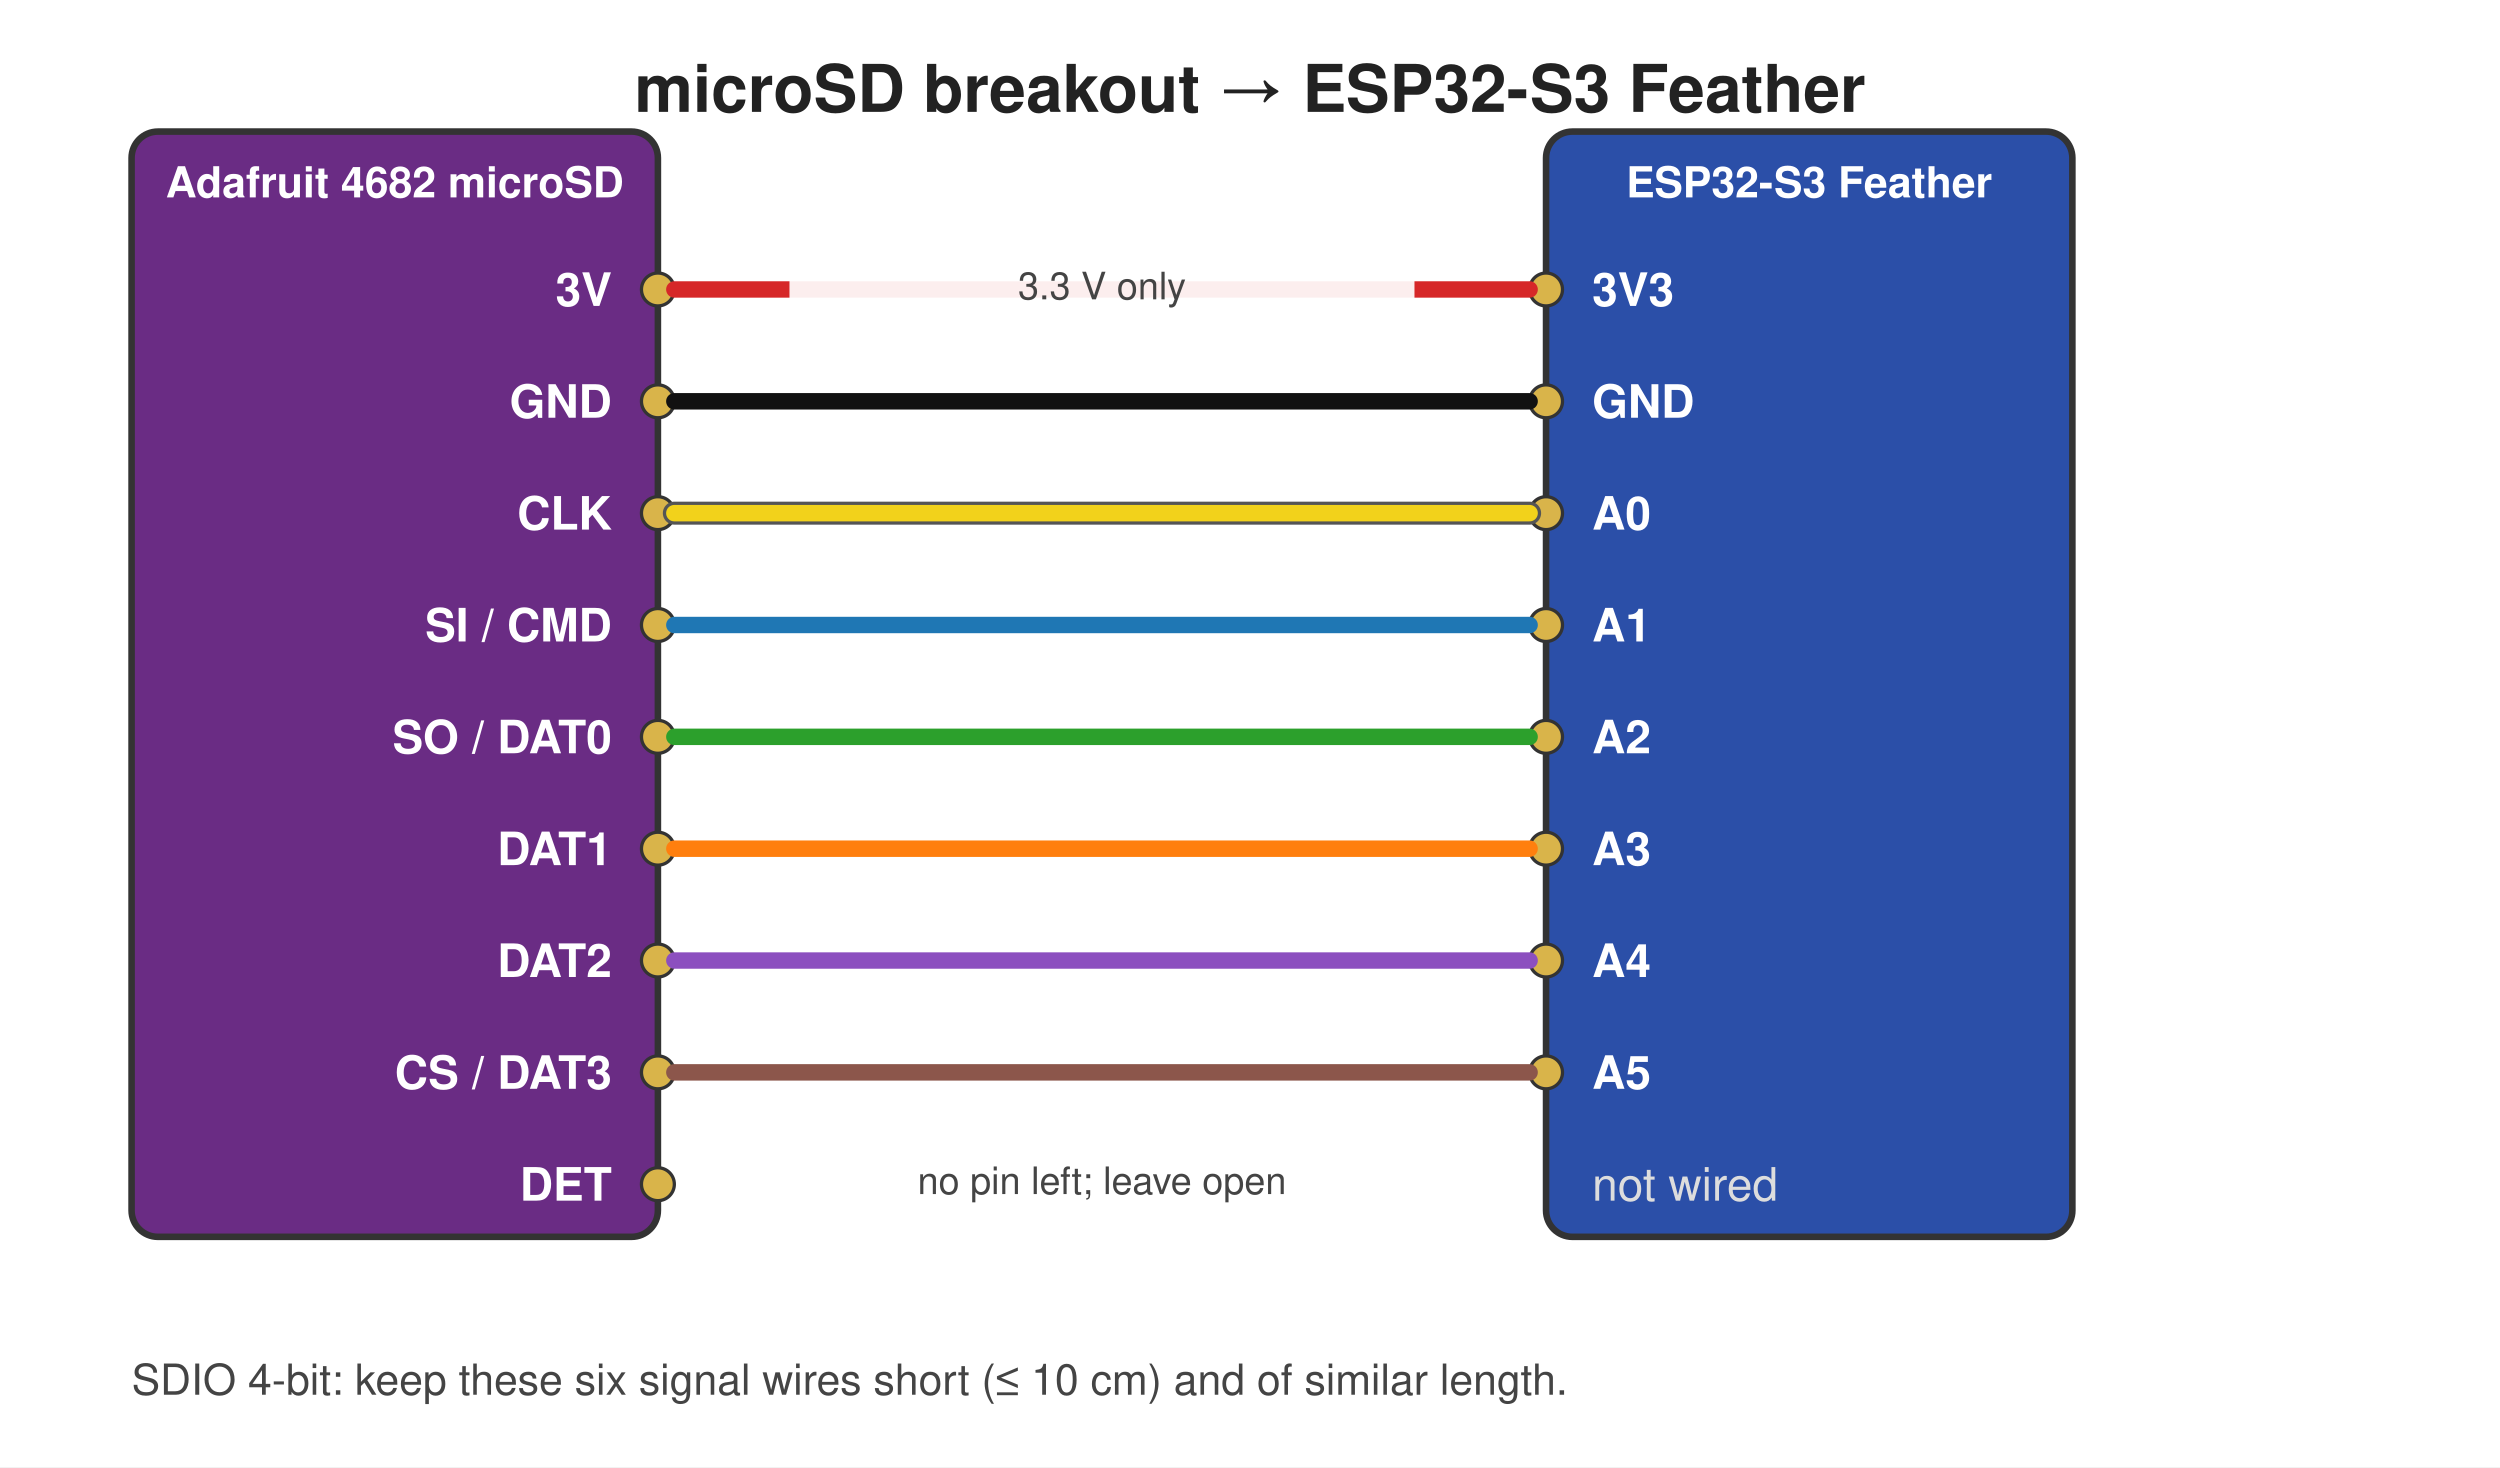
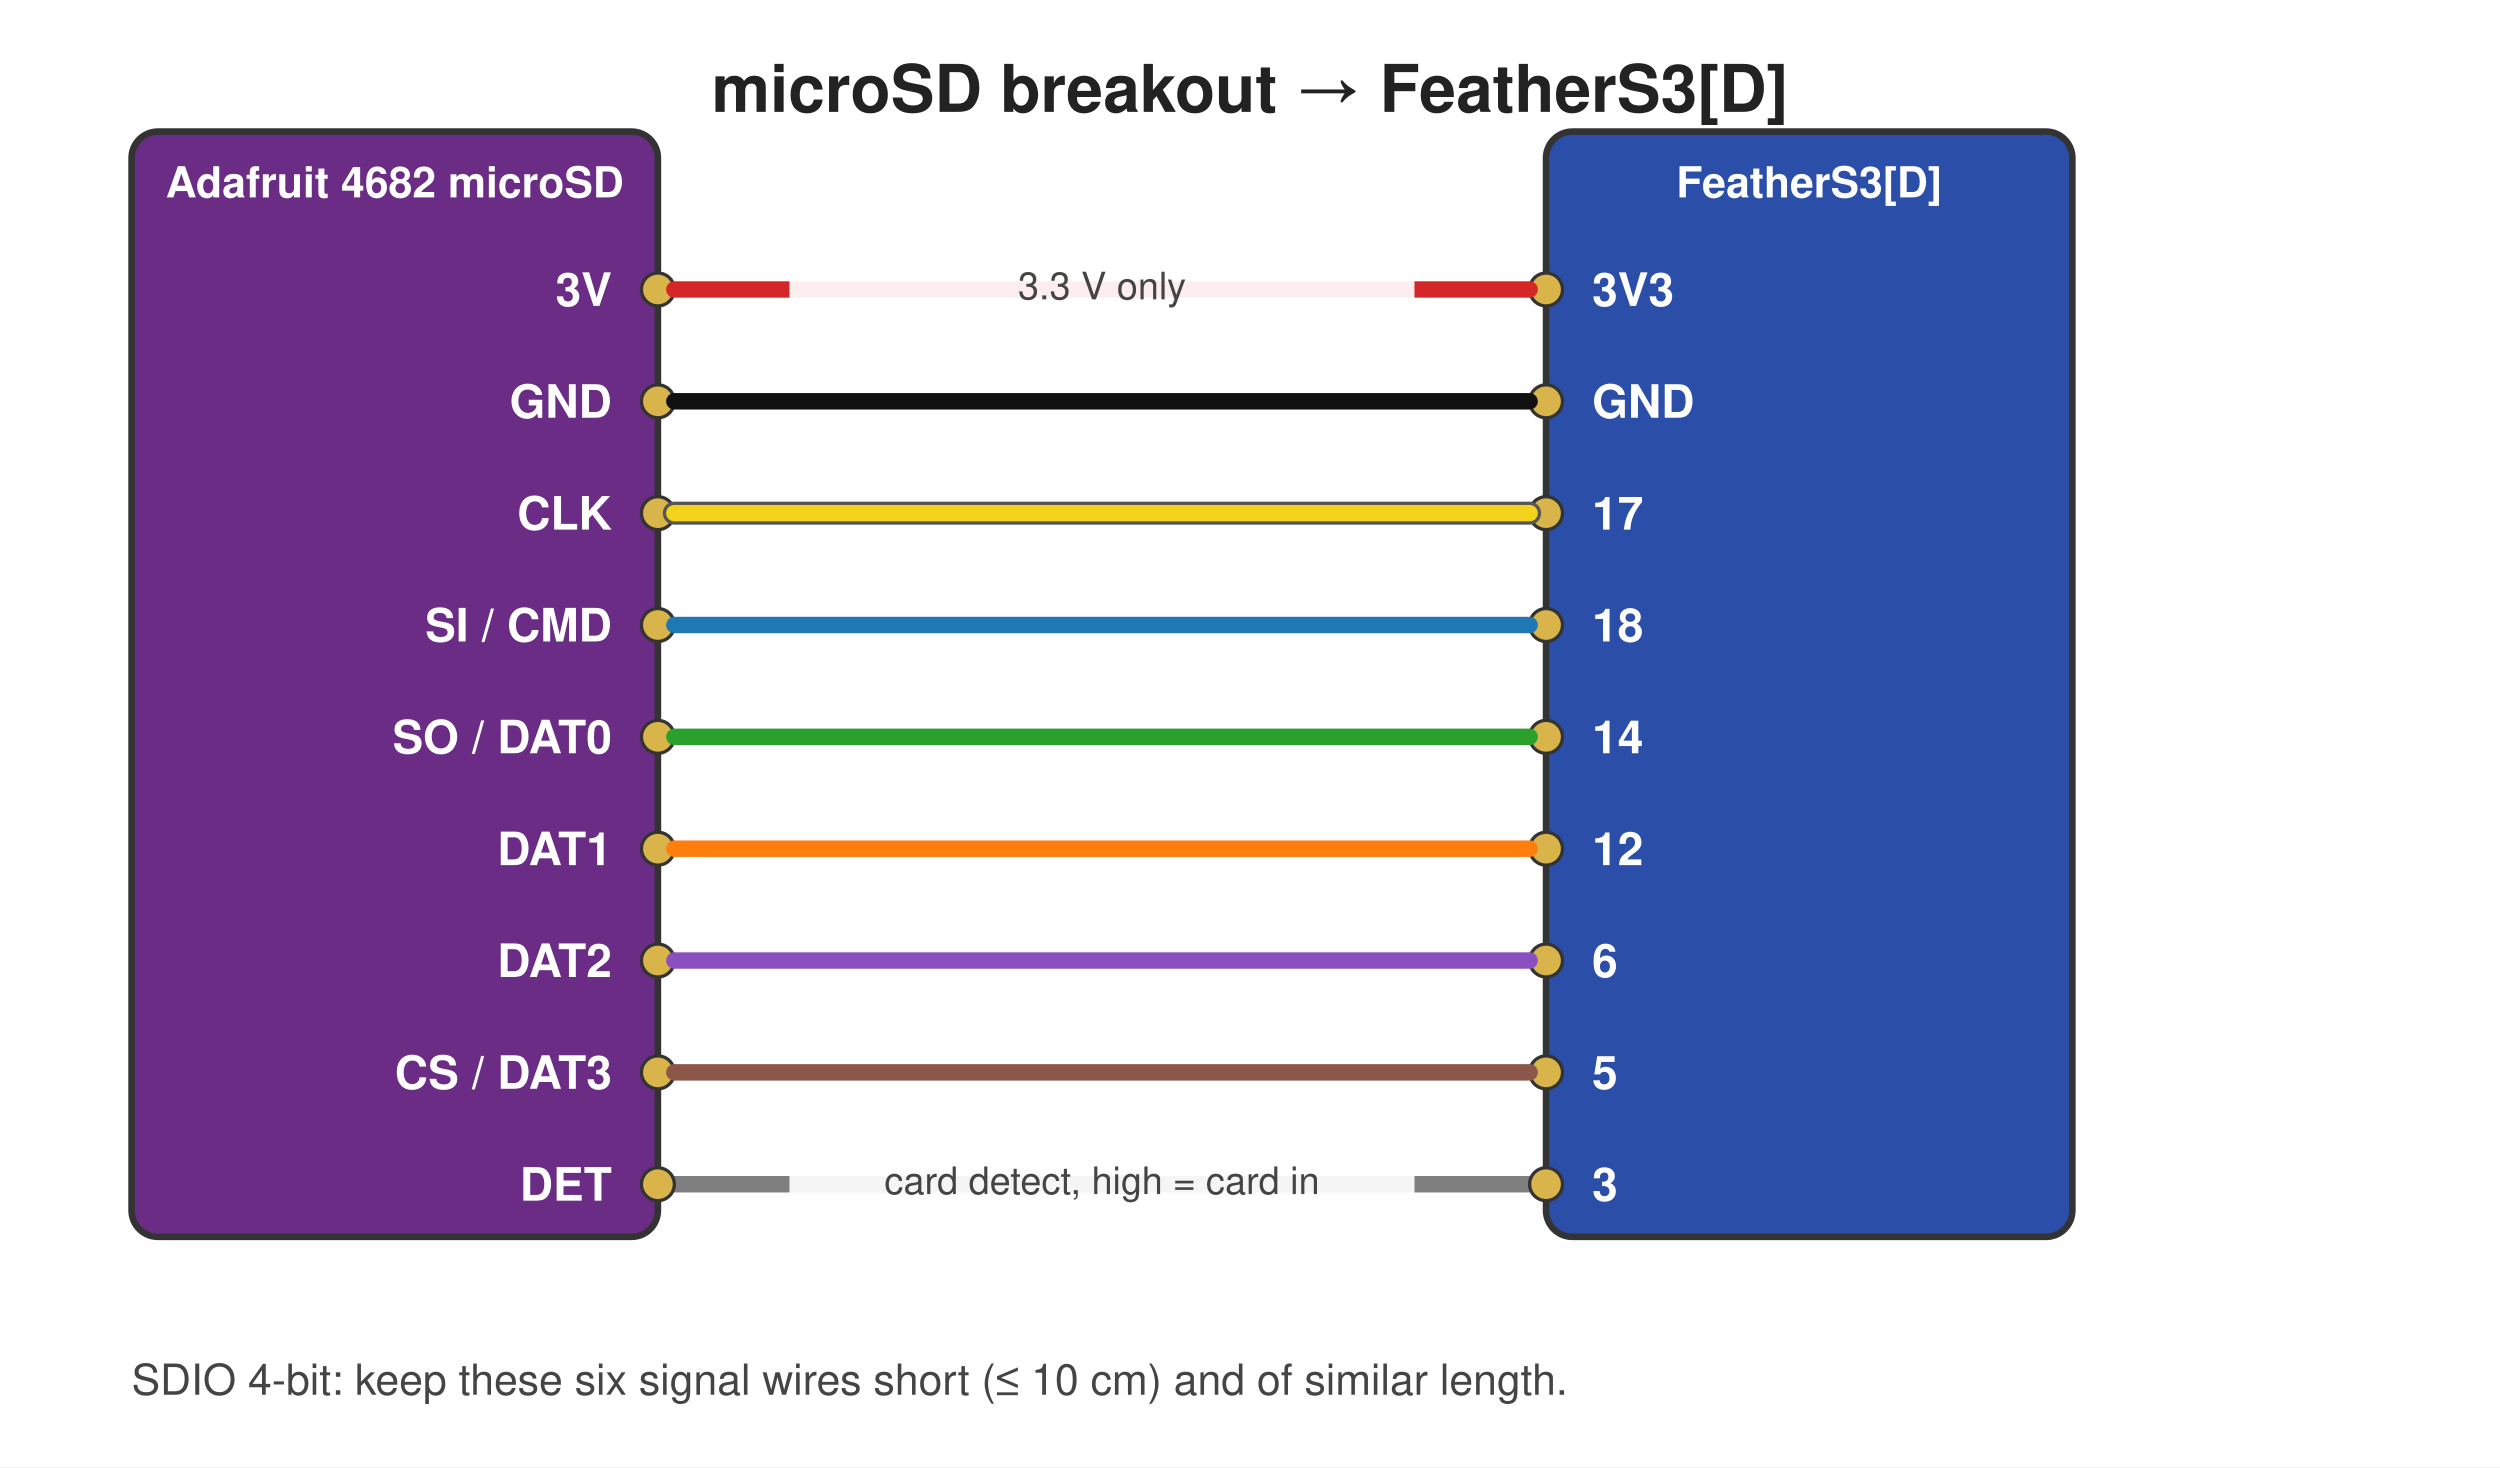
<svg xmlns="http://www.w3.org/2000/svg" width="760" height="446" viewBox="0 0 760 446" font-family="Helvetica, Arial, sans-serif" font-size="14">
  <rect width="760" height="446" fill="#ffffff" />
-   <text x="380.0" y="34" font-size="20" text-anchor="middle" font-weight="bold" fill="#222">microSD breakout → ESP32-S3 Feather</text>
+   <text x="380.0" y="34" font-size="20" text-anchor="middle" font-weight="bold" fill="#222">microSD breakout → FeatherS3[D]</text>
  <rect x="40" y="40" width="160" height="336" rx="8" fill="#6a2c84" stroke="#333" stroke-width="2" />
  <rect x="470" y="40" width="160" height="336" rx="8" fill="#2b4fa8" stroke="#333" stroke-width="2" />
  <text x="120.0" y="60" font-size="13" text-anchor="middle" font-weight="bold" fill="#fff">Adafruit 4682 microSD</text>
-   <text x="550.0" y="60" font-size="13" text-anchor="middle" font-weight="bold" fill="#fff">ESP32-S3 Feather</text>
+   <text x="550.0" y="60" font-size="13" text-anchor="middle" font-weight="bold" fill="#fff">FeatherS3[D]</text>
  <circle cx="200" cy="88" r="5" fill="#d9b44a" stroke="#333" />
  <circle cx="470" cy="88" r="5" fill="#d9b44a" stroke="#333" />
  <text x="186" y="93" font-size="14" text-anchor="end" font-weight="bold" fill="#fff">3V</text>
  <text x="484" y="93" font-size="14" text-anchor="start" font-weight="bold" fill="#fff">3V3</text>
  <line x1="205" y1="88" x2="465" y2="88" stroke="#d62728" stroke-width="5" stroke-linecap="round" />
  <rect x="240.0" y="77" width="190" height="18" rx="4" fill="#ffffff" opacity="0.92" />
  <text x="335.0" y="91" font-size="11.5" text-anchor="middle" font-weight="normal" fill="#444">3.3 V only</text>
  <circle cx="200" cy="122" r="5" fill="#d9b44a" stroke="#333" />
  <circle cx="470" cy="122" r="5" fill="#d9b44a" stroke="#333" />
  <text x="186" y="127" font-size="14" text-anchor="end" font-weight="bold" fill="#fff">GND</text>
  <text x="484" y="127" font-size="14" text-anchor="start" font-weight="bold" fill="#fff">GND</text>
  <line x1="205" y1="122" x2="465" y2="122" stroke="#111111" stroke-width="5" stroke-linecap="round" />
  <circle cx="200" cy="156" r="5" fill="#d9b44a" stroke="#333" />
  <circle cx="470" cy="156" r="5" fill="#d9b44a" stroke="#333" />
  <text x="186" y="161" font-size="14" text-anchor="end" font-weight="bold" fill="#fff">CLK</text>
-   <text x="484" y="161" font-size="14" text-anchor="start" font-weight="bold" fill="#fff">A0</text>
+   <text x="484" y="161" font-size="14" text-anchor="start" font-weight="bold" fill="#fff">17</text>
  <line x1="205" y1="156" x2="465" y2="156" stroke="#555" stroke-width="7" stroke-linecap="round" />
  <line x1="205" y1="156" x2="465" y2="156" stroke="#f2d21b" stroke-width="5" stroke-linecap="round" />
  <circle cx="200" cy="190" r="5" fill="#d9b44a" stroke="#333" />
  <circle cx="470" cy="190" r="5" fill="#d9b44a" stroke="#333" />
  <text x="186" y="195" font-size="14" text-anchor="end" font-weight="bold" fill="#fff">SI / CMD</text>
-   <text x="484" y="195" font-size="14" text-anchor="start" font-weight="bold" fill="#fff">A1</text>
+   <text x="484" y="195" font-size="14" text-anchor="start" font-weight="bold" fill="#fff">18</text>
  <line x1="205" y1="190" x2="465" y2="190" stroke="#1f77b4" stroke-width="5" stroke-linecap="round" />
  <circle cx="200" cy="224" r="5" fill="#d9b44a" stroke="#333" />
  <circle cx="470" cy="224" r="5" fill="#d9b44a" stroke="#333" />
  <text x="186" y="229" font-size="14" text-anchor="end" font-weight="bold" fill="#fff">SO / DAT0</text>
-   <text x="484" y="229" font-size="14" text-anchor="start" font-weight="bold" fill="#fff">A2</text>
+   <text x="484" y="229" font-size="14" text-anchor="start" font-weight="bold" fill="#fff">14</text>
  <line x1="205" y1="224" x2="465" y2="224" stroke="#2ca02c" stroke-width="5" stroke-linecap="round" />
  <circle cx="200" cy="258" r="5" fill="#d9b44a" stroke="#333" />
  <circle cx="470" cy="258" r="5" fill="#d9b44a" stroke="#333" />
  <text x="186" y="263" font-size="14" text-anchor="end" font-weight="bold" fill="#fff">DAT1</text>
-   <text x="484" y="263" font-size="14" text-anchor="start" font-weight="bold" fill="#fff">A3</text>
+   <text x="484" y="263" font-size="14" text-anchor="start" font-weight="bold" fill="#fff">12</text>
  <line x1="205" y1="258" x2="465" y2="258" stroke="#ff7f0e" stroke-width="5" stroke-linecap="round" />
  <circle cx="200" cy="292" r="5" fill="#d9b44a" stroke="#333" />
  <circle cx="470" cy="292" r="5" fill="#d9b44a" stroke="#333" />
  <text x="186" y="297" font-size="14" text-anchor="end" font-weight="bold" fill="#fff">DAT2</text>
-   <text x="484" y="297" font-size="14" text-anchor="start" font-weight="bold" fill="#fff">A4</text>
+   <text x="484" y="297" font-size="14" text-anchor="start" font-weight="bold" fill="#fff">6</text>
  <line x1="205" y1="292" x2="465" y2="292" stroke="#8c4fbf" stroke-width="5" stroke-linecap="round" />
  <circle cx="200" cy="326" r="5" fill="#d9b44a" stroke="#333" />
  <circle cx="470" cy="326" r="5" fill="#d9b44a" stroke="#333" />
  <text x="186" y="331" font-size="14" text-anchor="end" font-weight="bold" fill="#fff">CS / DAT3</text>
-   <text x="484" y="331" font-size="14" text-anchor="start" font-weight="bold" fill="#fff">A5</text>
+   <text x="484" y="331" font-size="14" text-anchor="start" font-weight="bold" fill="#fff">5</text>
  <line x1="205" y1="326" x2="465" y2="326" stroke="#8c564b" stroke-width="5" stroke-linecap="round" />
+   <line x1="205" y1="360" x2="465" y2="360" stroke="#7f7f7f" stroke-width="5" stroke-linecap="round" />
  <circle cx="200" cy="360" r="5" fill="#d9b44a" stroke="#333" />
+   <circle cx="470" cy="360" r="5" fill="#d9b44a" stroke="#333" />
  <text x="186" y="365" font-size="14" text-anchor="end" font-weight="bold" fill="#fff">DET</text>
-   <text x="484" y="365" font-size="14" text-anchor="start" font-weight="normal" fill="#ddd">not wired</text>
+   <text x="484" y="365" font-size="14" text-anchor="start" font-weight="bold" fill="#fff">3</text>
  <rect x="240.0" y="349" width="190" height="18" rx="4" fill="#ffffff" opacity="0.92" />
-   <text x="335.0" y="363" font-size="11.5" text-anchor="middle" font-weight="normal" fill="#444">no pin left; leave open</text>
+   <text x="335.0" y="363" font-size="11.5" text-anchor="middle" font-weight="normal" fill="#444">card detect, high = card in</text>
  <text x="646" y="80" font-size="12" text-anchor="start" font-weight="normal" fill="#222" />
  <text x="40" y="424" font-size="13" text-anchor="start" font-weight="normal" fill="#444">SDIO 4-bit: keep these six signal wires short (≤ 10 cm) and of similar length.</text>
</svg>
